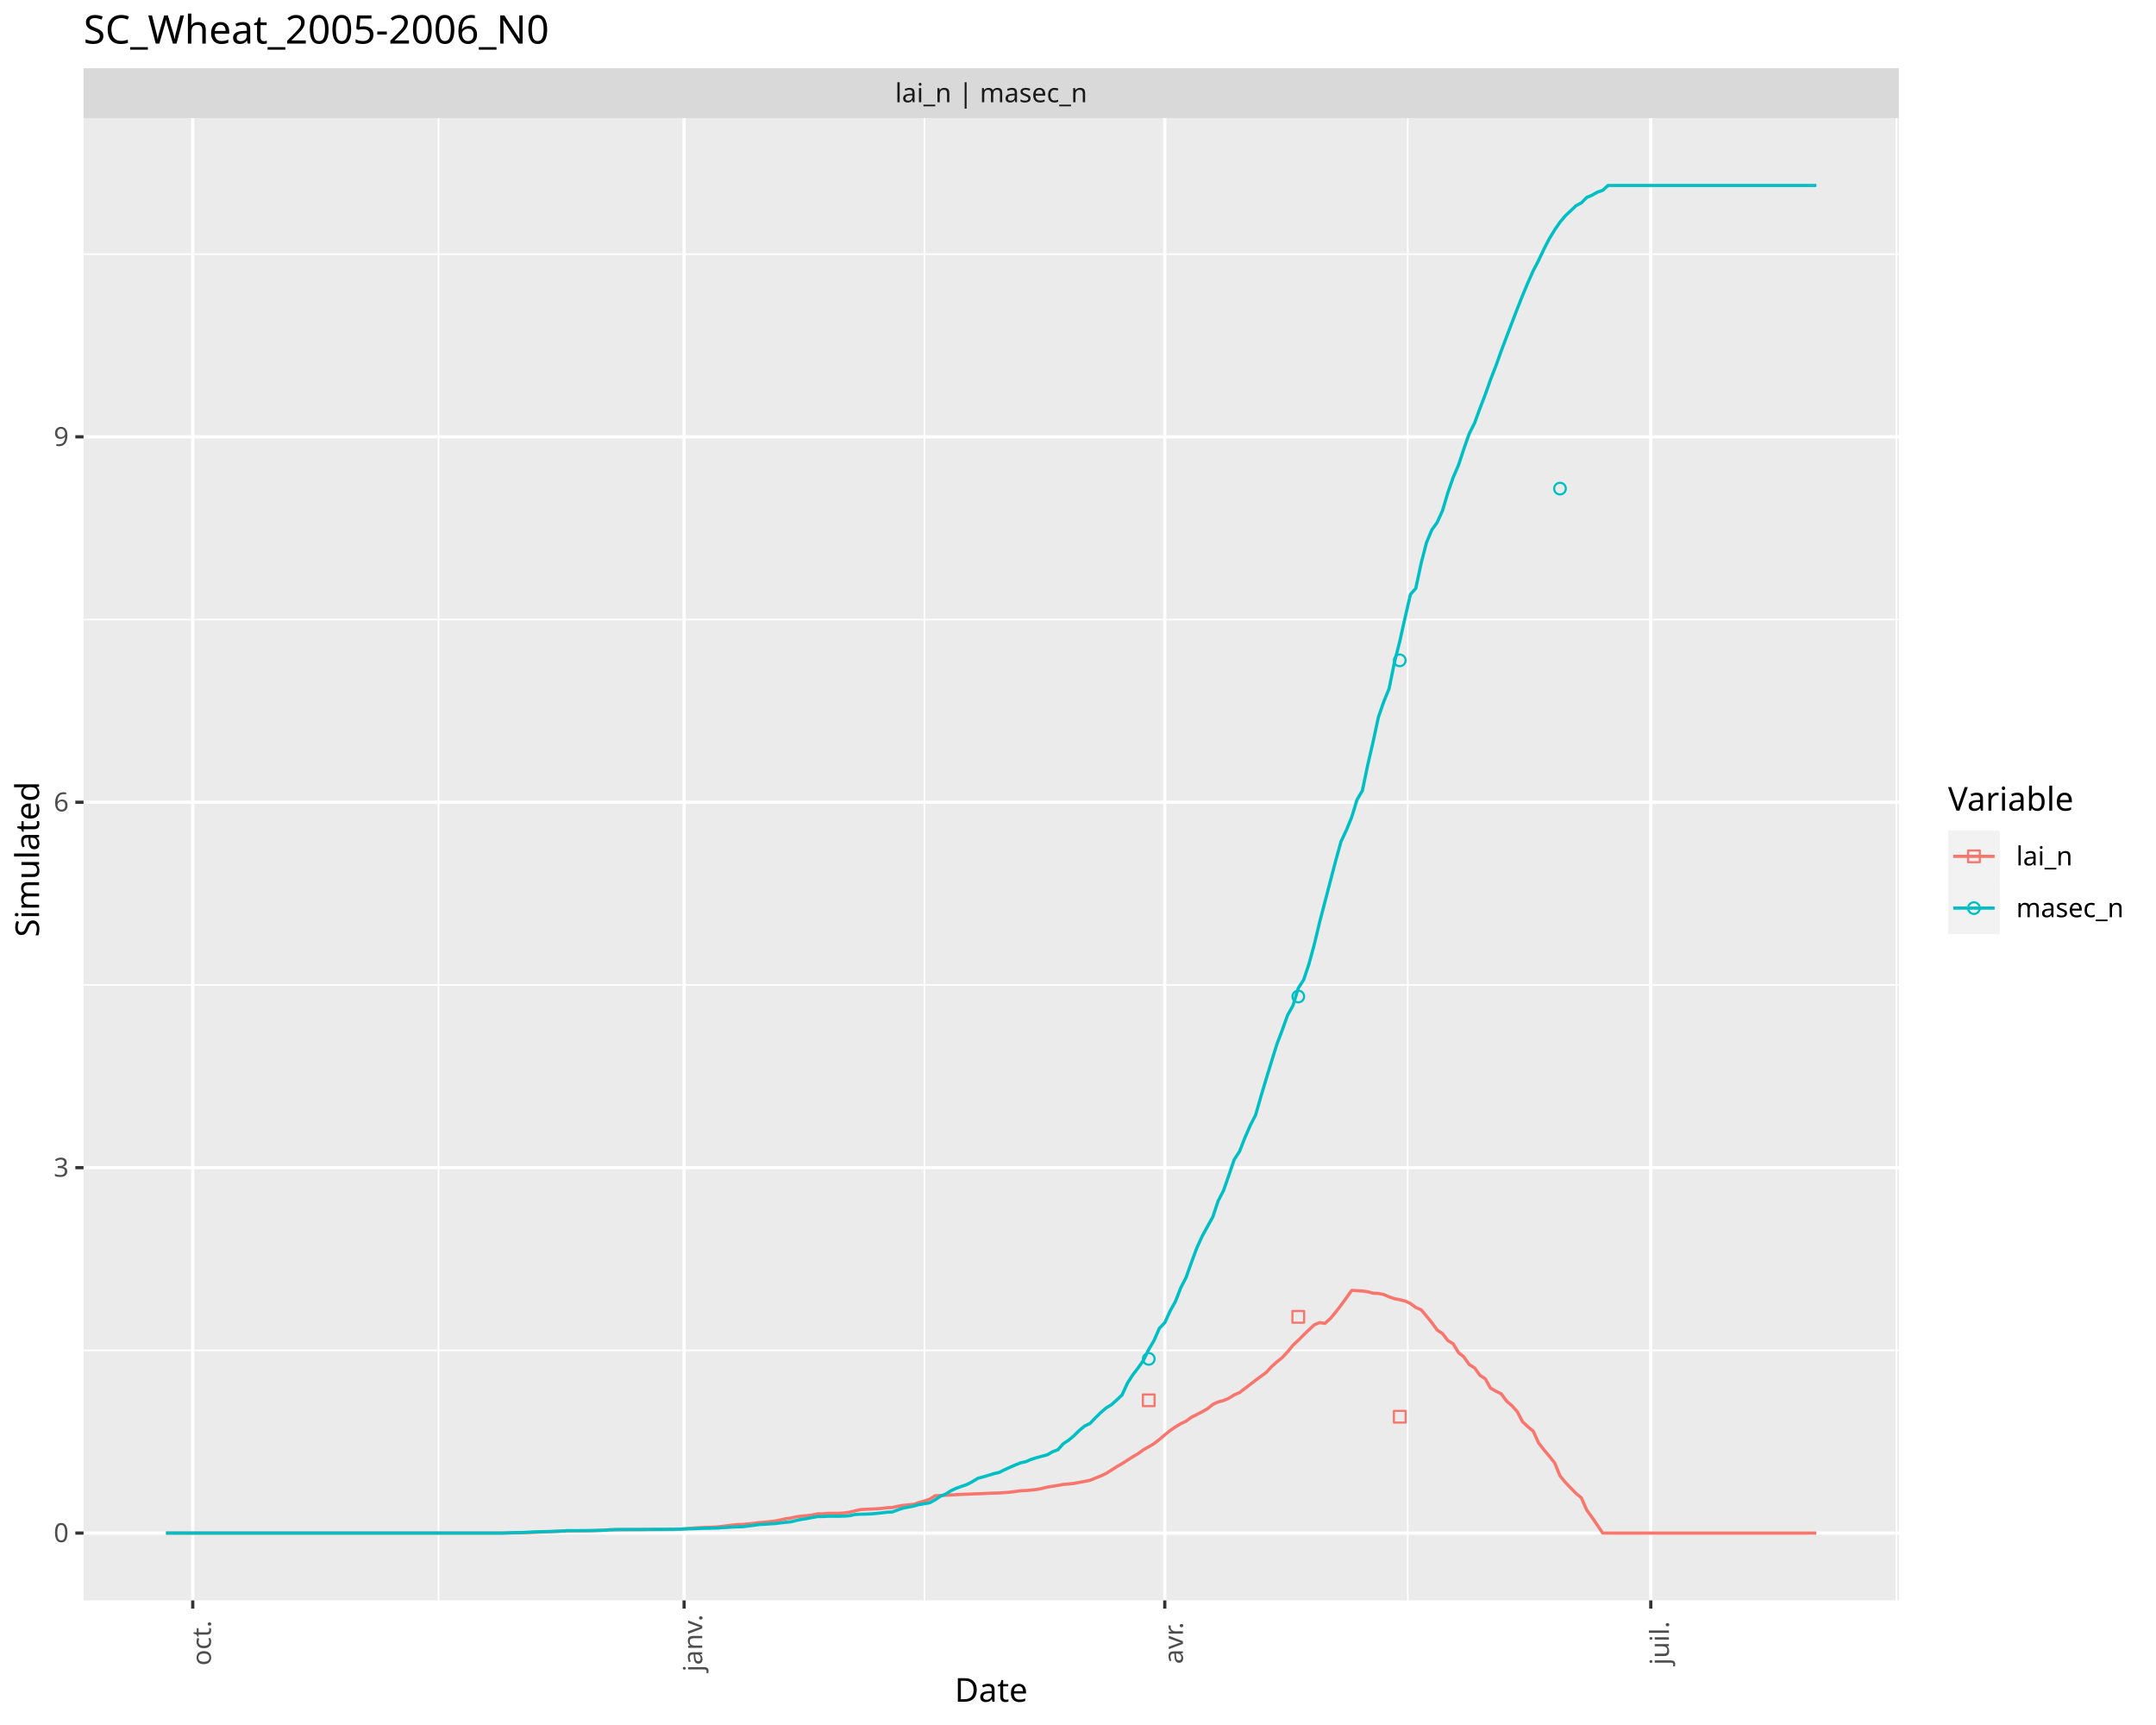
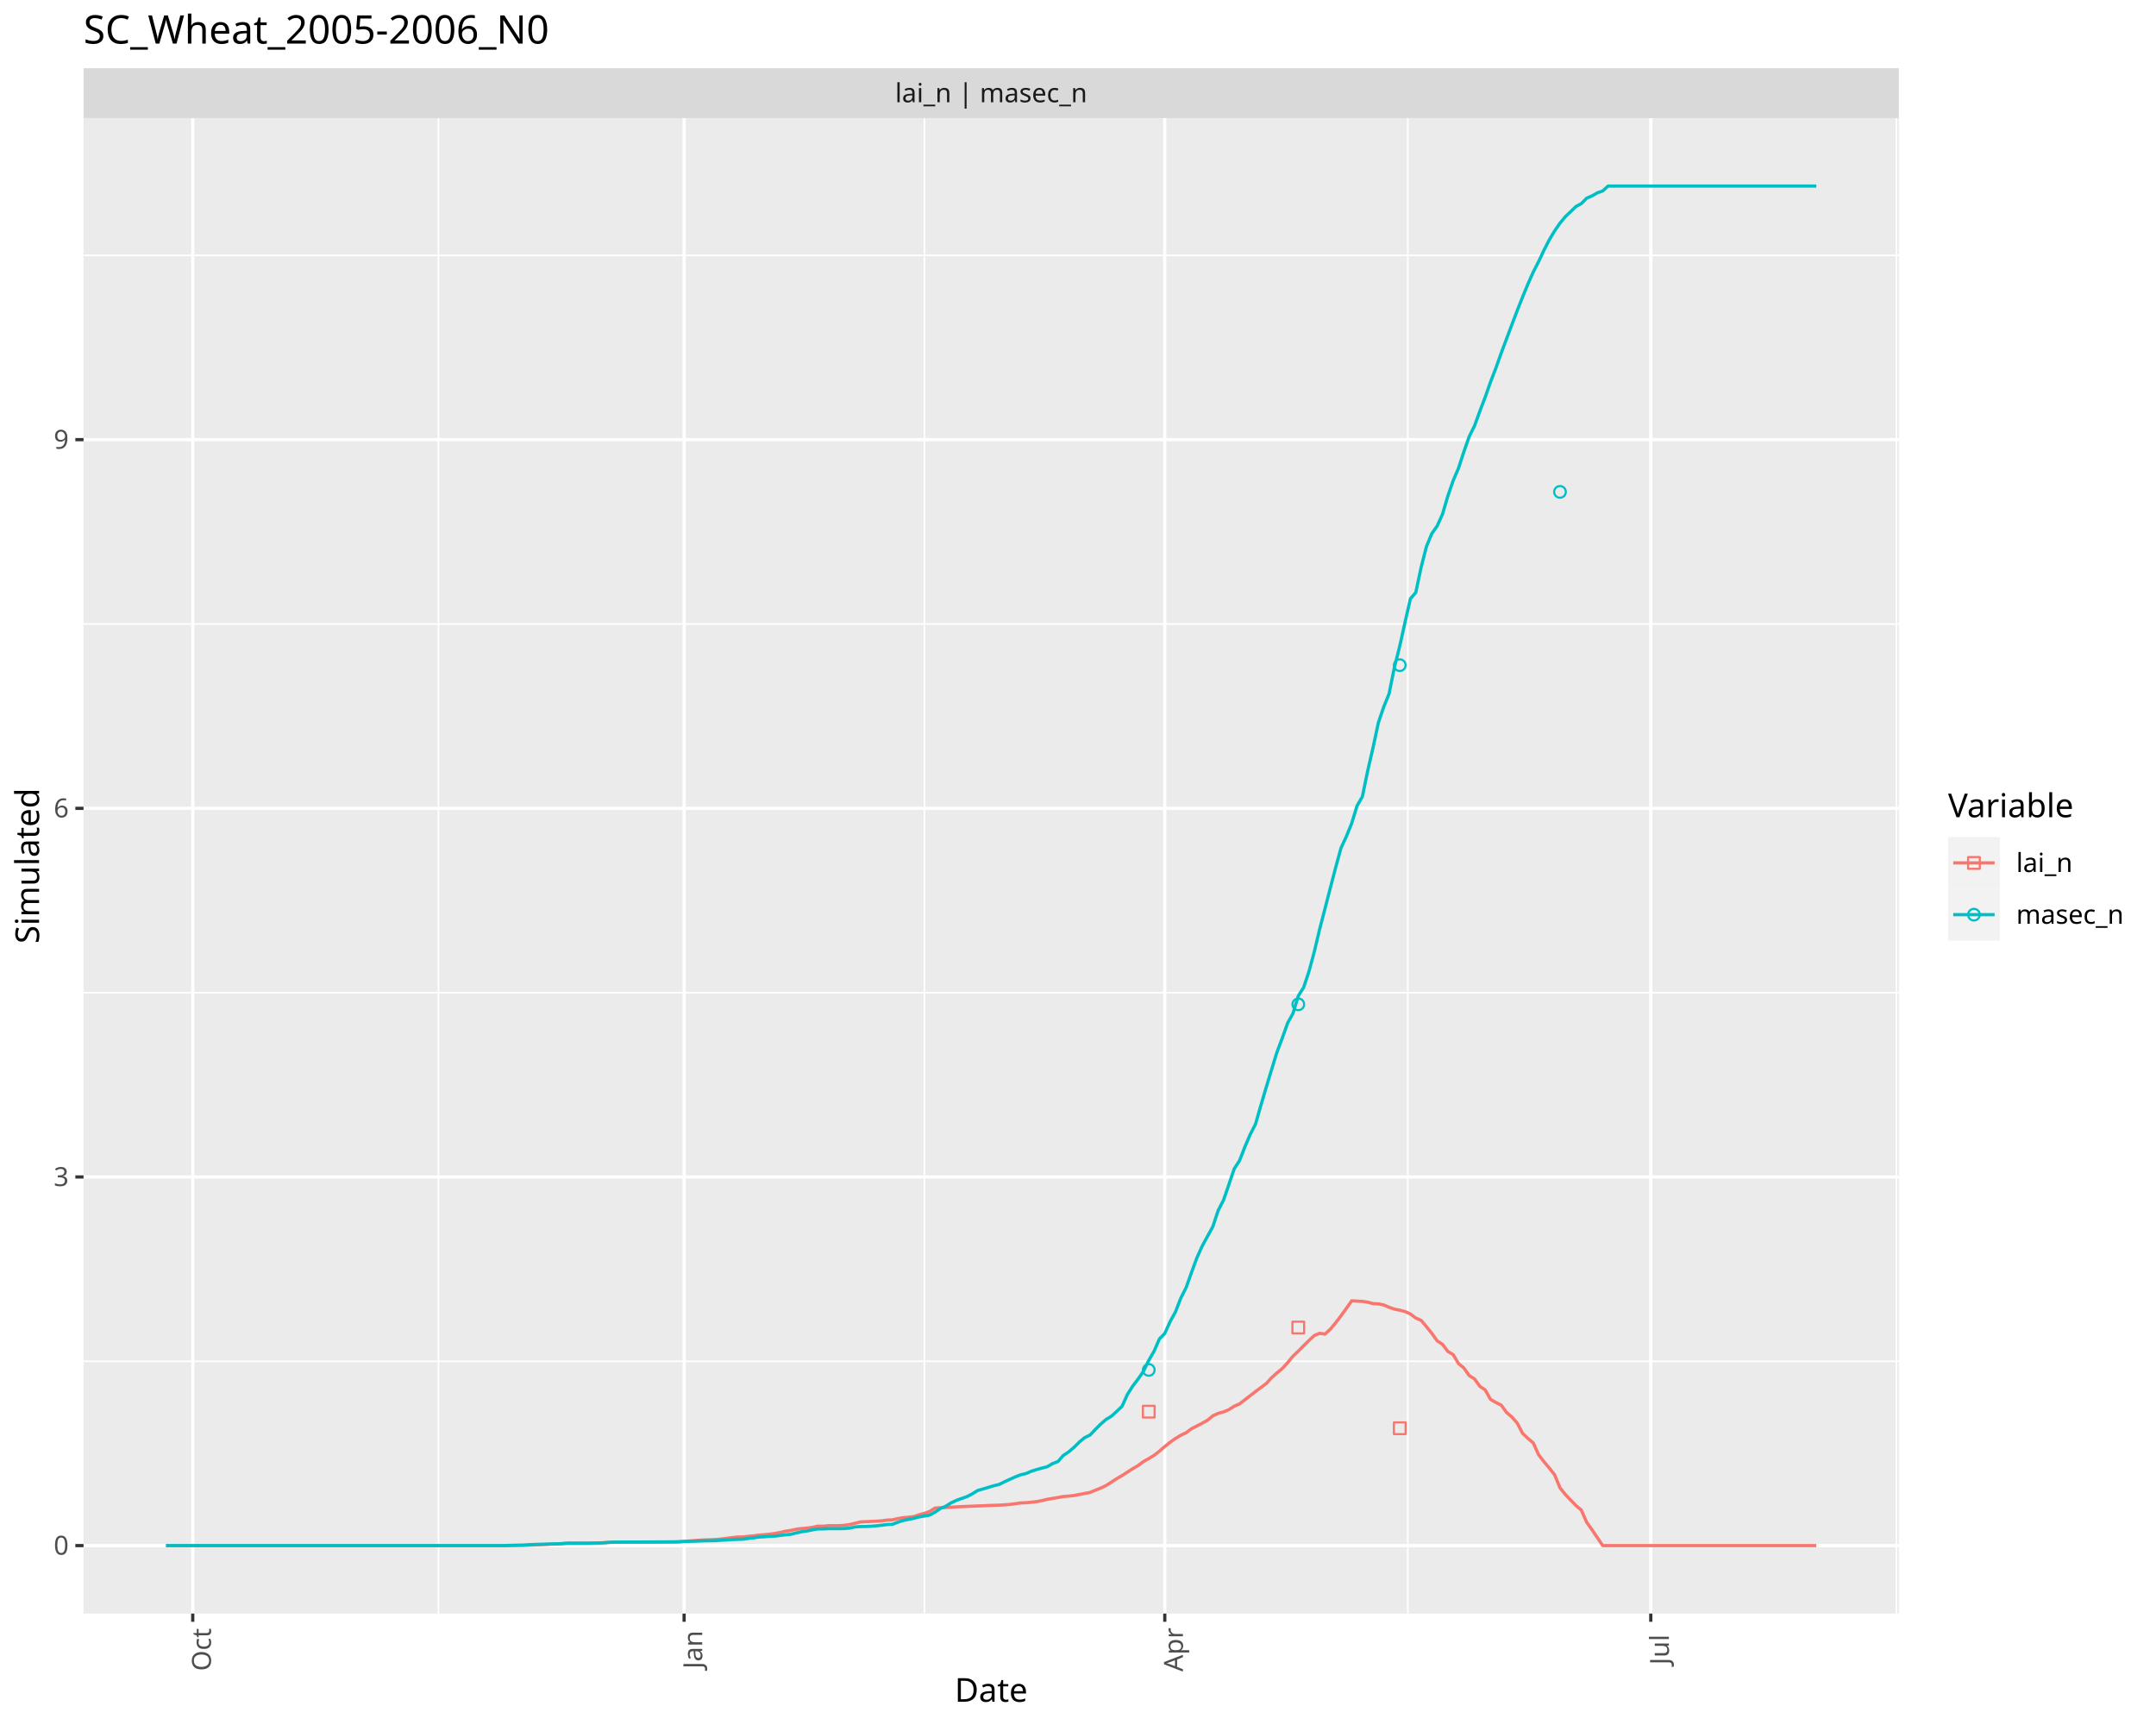
<svg xmlns="http://www.w3.org/2000/svg" class="svglite" data-engine-version="2.0" width="720.00pt" height="576.00pt" viewBox="0 0 720.00 576.00">
  <defs>
    <style type="text/css">
    .svglite line, .svglite polyline, .svglite polygon, .svglite path, .svglite rect, .svglite circle {
      fill: none;
      stroke: #000000;
      stroke-linecap: round;
      stroke-linejoin: round;
      stroke-miterlimit: 10.00;
    }
  </style>
  </defs>
  <rect width="100%" height="100%" style="stroke: none; fill: #FFFFFF;" />
  <defs>
    <clipPath id="cpMC4wMHw3MjAuMDB8MC4wMHw1NzYuMDA=">
      <rect x="0.00" y="0.00" width="720.00" height="576.00" />
    </clipPath>
  </defs>
  <g clip-path="url(#cpMC4wMHw3MjAuMDB8MC4wMHw1NzYuMDA=)">
    <rect x="0.00" y="0.00" width="720.00" height="576.00" style="stroke-width: 1.07; stroke: #FFFFFF; fill: #FFFFFF;" />
  </g>
  <defs>
-     <clipPath id="cpMjcuOTB8NjM0LjEyfDM5LjQzfDUzNC40MA==">
-       <rect x="27.90" y="39.43" width="606.23" height="494.97" />
+     <clipPath id="cpMjcuOTB8NjM0LjEyfDM5LjQzfDUzOC44MA==">
+       <rect x="27.90" y="39.43" width="606.23" height="499.37" />
    </clipPath>
  </defs>
-   <g clip-path="url(#cpMjcuOTB8NjM0LjEyfDM5LjQzfDUzNC40MA==)">
-     <rect x="27.90" y="39.43" width="606.23" height="494.97" style="stroke-width: 1.07; stroke: none; fill: #EBEBEB;" />
-     <polyline points="27.90,450.90 634.12,450.90 " style="stroke-width: 0.53; stroke: #FFFFFF; stroke-linecap: butt;" />
-     <polyline points="27.90,328.89 634.12,328.89 " style="stroke-width: 0.53; stroke: #FFFFFF; stroke-linecap: butt;" />
-     <polyline points="27.90,206.87 634.12,206.87 " style="stroke-width: 0.53; stroke: #FFFFFF; stroke-linecap: butt;" />
-     <polyline points="27.90,84.86 634.12,84.86 " style="stroke-width: 0.53; stroke: #FFFFFF; stroke-linecap: butt;" />
-     <polyline points="146.42,534.40 146.42,39.43 " style="stroke-width: 0.53; stroke: #FFFFFF; stroke-linecap: butt;" />
-     <polyline points="308.72,534.40 308.72,39.43 " style="stroke-width: 0.53; stroke: #FFFFFF; stroke-linecap: butt;" />
-     <polyline points="470.13,534.40 470.13,39.43 " style="stroke-width: 0.53; stroke: #FFFFFF; stroke-linecap: butt;" />
-     <polyline points="633.32,534.40 633.32,39.43 " style="stroke-width: 0.53; stroke: #FFFFFF; stroke-linecap: butt;" />
-     <polyline points="27.90,511.91 634.12,511.91 " style="stroke-width: 1.07; stroke: #FFFFFF; stroke-linecap: butt;" />
-     <polyline points="27.90,389.89 634.12,389.89 " style="stroke-width: 1.07; stroke: #FFFFFF; stroke-linecap: butt;" />
-     <polyline points="27.90,267.88 634.12,267.88 " style="stroke-width: 1.07; stroke: #FFFFFF; stroke-linecap: butt;" />
-     <polyline points="27.90,145.87 634.12,145.87 " style="stroke-width: 1.07; stroke: #FFFFFF; stroke-linecap: butt;" />
-     <polyline points="64.37,534.40 64.37,39.43 " style="stroke-width: 1.07; stroke: #FFFFFF; stroke-linecap: butt;" />
-     <polyline points="228.46,534.40 228.46,39.43 " style="stroke-width: 1.07; stroke: #FFFFFF; stroke-linecap: butt;" />
-     <polyline points="388.98,534.40 388.98,39.43 " style="stroke-width: 1.07; stroke: #FFFFFF; stroke-linecap: butt;" />
-     <polyline points="551.28,534.40 551.28,39.43 " style="stroke-width: 1.07; stroke: #FFFFFF; stroke-linecap: butt;" />
-     <polyline points="55.45,511.91 57.24,511.91 59.02,511.91 60.81,511.91 62.59,511.91 64.37,511.91 66.16,511.91 67.94,511.91 69.72,511.91 71.51,511.91 73.29,511.91 75.07,511.91 76.86,511.91 78.64,511.91 80.42,511.91 82.21,511.91 83.99,511.91 85.77,511.91 87.56,511.91 89.34,511.91 91.13,511.91 92.91,511.91 94.69,511.91 96.48,511.91 98.26,511.91 100.04,511.91 101.83,511.91 103.61,511.91 105.39,511.91 107.18,511.91 108.96,511.91 110.74,511.91 112.53,511.91 114.31,511.91 116.10,511.91 117.88,511.91 119.66,511.91 121.45,511.91 123.23,511.91 125.01,511.91 126.80,511.91 128.58,511.91 130.36,511.91 132.15,511.91 133.93,511.91 135.71,511.91 137.50,511.91 139.28,511.91 141.06,511.91 142.85,511.91 144.63,511.91 146.42,511.91 148.20,511.91 149.98,511.91 151.77,511.91 153.55,511.91 155.33,511.91 157.12,511.91 158.90,511.91 160.68,511.91 162.47,511.91 164.25,511.91 166.03,511.91 167.82,511.91 169.60,511.90 171.38,511.87 173.17,511.85 174.95,511.82 176.74,511.74 178.52,511.68 180.30,511.59 182.09,511.51 183.87,511.44 185.65,511.35 187.44,511.28 189.22,511.17 191.00,511.15 192.79,511.15 194.57,511.14 196.35,511.13 198.14,511.09 199.92,511.03 201.70,510.94 203.49,510.83 205.27,510.80 207.06,510.79 208.84,510.78 210.62,510.77 212.41,510.77 214.19,510.77 215.97,510.75 217.76,510.75 219.54,510.73 221.32,510.73 223.11,510.72 224.89,510.72 226.67,510.65 228.46,510.50 230.24,510.36 232.03,510.22 233.81,510.11 235.59,510.02 237.38,509.97 239.16,509.88 240.94,509.71 242.73,509.47 244.51,509.26 246.29,509.07 248.08,509.03 249.86,508.84 251.64,508.67 253.43,508.43 255.21,508.29 256.99,508.11 258.78,507.89 260.56,507.55 262.35,507.14 264.13,506.89 265.91,506.49 267.70,506.25 269.48,506.11 271.26,505.87 273.05,505.48 274.83,505.48 276.61,505.32 278.40,505.32 280.18,505.32 281.96,505.18 283.75,504.93 285.53,504.51 287.31,504.06 289.10,503.99 290.88,503.89 292.67,503.82 294.45,503.69 296.23,503.45 298.02,503.37 299.80,502.97 301.58,502.67 303.37,502.50 305.15,502.31 306.93,501.70 308.72,501.21 310.50,500.59 312.28,499.46 314.07,499.37 315.85,499.29 317.64,499.19 319.42,499.08 321.20,498.99 322.99,498.93 324.77,498.85 326.55,498.77 328.34,498.72 330.12,498.62 331.90,498.57 333.69,498.52 335.47,498.40 337.25,498.27 339.04,498.04 340.82,497.78 342.60,497.71 344.39,497.55 346.17,497.35 347.96,497.01 349.74,496.57 351.52,496.28 353.31,495.99 355.09,495.66 356.87,495.53 358.66,495.32 360.44,494.98 362.22,494.66 364.01,494.30 365.79,493.56 367.57,492.87 369.36,492.02 371.14,490.90 372.92,489.75 374.71,488.73 376.49,487.58 378.28,486.44 380.06,485.41 381.84,484.10 383.63,483.10 385.41,482.03 387.19,480.65 388.98,479.11 390.76,477.69 392.54,476.46 394.33,475.38 396.11,474.54 397.89,473.22 399.68,472.33 401.46,471.41 403.24,470.40 405.03,468.95 406.81,468.12 408.60,467.66 410.38,466.90 412.16,465.78 413.95,465.00 415.73,463.64 417.51,462.28 419.30,460.89 421.08,459.59 422.86,458.27 424.65,456.34 426.43,454.74 428.21,453.31 430.00,451.37 431.78,449.21 433.57,447.53 435.35,445.75 437.13,444.03 438.92,442.36 440.70,441.64 442.48,441.89 444.27,440.28 446.05,438.13 447.83,435.84 449.62,433.39 451.40,430.88 453.18,430.98 454.97,431.08 456.75,431.33 458.53,431.82 460.32,431.89 462.10,432.25 463.89,433.03 465.67,433.64 467.45,433.99 469.24,434.44 471.02,435.25 472.80,436.58 474.59,437.35 476.37,439.45 478.15,441.63 479.94,444.11 481.72,445.29 483.50,447.62 485.29,448.69 487.07,451.66 488.85,453.08 490.64,455.62 492.42,456.73 494.21,459.20 495.99,460.38 497.77,463.52 499.56,464.53 501.34,465.41 503.12,467.84 504.91,469.36 506.69,471.36 508.47,474.74 510.26,476.42 512.04,477.91 513.82,481.82 515.61,484.13 517.39,486.24 519.17,488.46 520.96,492.78 522.74,494.97 524.53,496.83 526.31,498.65 528.09,500.14 529.88,504.18 531.66,506.67 533.44,509.26 535.23,511.91 537.01,511.91 538.79,511.91 540.58,511.91 542.36,511.91 544.14,511.91 545.93,511.91 547.71,511.91 549.50,511.91 551.28,511.91 553.06,511.91 554.85,511.91 556.63,511.91 558.41,511.91 560.20,511.91 561.98,511.91 563.76,511.91 565.55,511.91 567.33,511.91 569.11,511.91 570.90,511.91 572.68,511.91 574.46,511.91 576.25,511.91 578.03,511.91 579.82,511.91 581.60,511.91 583.38,511.91 585.17,511.91 586.95,511.91 588.73,511.91 590.52,511.91 592.30,511.91 594.08,511.91 595.87,511.91 597.65,511.91 599.43,511.91 601.22,511.91 603.00,511.91 604.78,511.91 606.57,511.91 " style="stroke-width: 1.07; stroke: #F8766D; stroke-linecap: butt;" />
-     <polyline points="55.45,511.91 57.24,511.91 59.02,511.91 60.81,511.91 62.59,511.91 64.37,511.91 66.16,511.91 67.94,511.91 69.72,511.91 71.51,511.91 73.29,511.91 75.07,511.91 76.86,511.91 78.64,511.91 80.42,511.91 82.21,511.91 83.99,511.91 85.77,511.91 87.56,511.91 89.34,511.91 91.13,511.91 92.91,511.91 94.69,511.91 96.48,511.91 98.26,511.91 100.04,511.91 101.83,511.91 103.61,511.91 105.39,511.91 107.18,511.91 108.96,511.91 110.74,511.91 112.53,511.91 114.31,511.91 116.10,511.91 117.88,511.91 119.66,511.91 121.45,511.91 123.23,511.91 125.01,511.91 126.80,511.91 128.58,511.91 130.36,511.91 132.15,511.91 133.93,511.91 135.71,511.91 137.50,511.91 139.28,511.91 141.06,511.91 142.85,511.91 144.63,511.91 146.42,511.91 148.20,511.91 149.98,511.91 151.77,511.91 153.55,511.91 155.33,511.91 157.12,511.91 158.90,511.91 160.68,511.91 162.47,511.91 164.25,511.91 166.03,511.91 167.82,511.91 169.60,511.84 171.38,511.78 173.17,511.74 174.95,511.71 176.74,511.60 178.52,511.51 180.30,511.47 182.09,511.42 183.87,511.36 185.65,511.33 187.44,511.25 189.22,511.11 191.00,511.10 192.79,511.10 194.57,511.10 196.35,511.09 198.14,511.06 199.92,511.03 201.70,510.98 203.49,510.81 205.27,510.76 207.06,510.73 208.84,510.72 210.62,510.71 212.41,510.71 214.19,510.71 215.97,510.69 217.76,510.69 219.54,510.68 221.32,510.68 223.11,510.66 224.89,510.66 226.67,510.63 228.46,510.53 230.24,510.48 232.03,510.44 233.81,510.36 235.59,510.31 237.38,510.28 239.16,510.24 240.94,510.11 242.73,510.02 244.51,509.90 246.29,509.83 248.08,509.78 249.86,509.53 251.64,509.33 253.43,509.07 255.21,508.97 256.99,508.84 258.78,508.75 260.56,508.53 262.35,508.32 264.13,508.16 265.91,507.70 267.70,507.31 269.48,507.07 271.26,506.70 273.05,506.39 274.83,506.39 276.61,506.29 278.40,506.29 280.18,506.29 281.96,506.25 283.75,506.11 285.53,505.72 287.31,505.60 289.10,505.58 290.88,505.50 292.67,505.35 294.45,505.16 296.23,504.94 298.02,504.87 299.80,504.17 301.58,503.59 303.37,503.23 305.15,502.89 306.93,502.40 308.72,502.12 310.50,501.78 312.28,500.81 314.07,499.61 315.85,498.86 317.64,497.75 319.42,496.92 321.20,496.28 322.99,495.66 324.77,494.72 326.55,493.63 328.34,493.14 330.12,492.62 331.90,492.08 333.69,491.66 335.47,490.77 337.25,489.96 339.04,489.17 340.82,488.47 342.60,488.06 344.39,487.30 346.17,486.73 347.96,486.24 349.74,485.78 351.52,484.75 353.31,484.08 355.09,482.07 356.87,480.90 358.66,479.39 360.44,477.64 362.22,476.17 364.01,475.32 365.79,473.45 367.57,471.70 369.36,470.15 371.14,469.08 372.92,467.48 374.71,465.80 376.49,461.89 378.28,459.09 380.06,456.78 381.84,454.25 383.63,450.59 385.41,447.56 387.19,443.50 388.98,441.67 390.76,437.77 392.54,434.57 394.33,429.99 396.11,426.51 397.89,421.51 399.68,416.71 401.46,412.80 403.24,409.55 405.03,406.32 406.81,400.98 408.60,397.54 410.38,392.42 412.16,387.22 413.95,384.47 415.73,379.92 417.51,375.82 419.30,372.35 421.08,366.14 422.86,360.20 424.65,354.37 426.43,348.63 428.21,343.96 430.00,338.96 431.78,335.80 433.57,329.96 435.35,327.18 437.13,321.90 438.92,315.31 440.70,307.88 442.48,301.08 444.27,294.22 446.05,287.45 447.83,281.01 449.62,277.21 451.40,272.86 453.18,267.07 454.97,263.99 456.75,255.44 458.53,247.78 460.32,239.49 462.10,234.32 463.89,229.94 465.67,221.20 467.45,214.19 469.24,206.17 471.02,198.48 472.80,196.47 474.59,188.11 476.37,181.22 478.15,176.96 479.94,174.45 481.72,170.54 483.50,164.55 485.29,159.42 487.07,155.31 488.85,149.91 490.64,144.84 492.42,141.30 494.21,136.41 495.99,131.78 497.77,126.76 499.56,122.16 501.34,117.19 503.12,112.47 504.91,107.76 506.69,103.12 508.47,98.65 510.26,94.36 512.04,90.37 513.82,86.95 515.61,83.16 517.39,79.72 519.17,76.78 520.96,74.20 522.74,72.07 524.53,70.38 526.31,68.69 528.09,67.74 529.88,65.94 531.66,65.18 533.44,64.17 535.23,63.55 537.01,61.93 538.79,61.93 540.58,61.93 542.36,61.93 544.14,61.93 545.93,61.93 547.71,61.93 549.50,61.93 551.28,61.93 553.06,61.93 554.85,61.93 556.63,61.93 558.41,61.93 560.20,61.93 561.98,61.93 563.76,61.93 565.55,61.93 567.33,61.93 569.11,61.93 570.90,61.93 572.68,61.93 574.46,61.93 576.25,61.93 578.03,61.93 579.82,61.93 581.60,61.93 583.38,61.93 585.17,61.93 586.95,61.93 588.73,61.93 590.52,61.93 592.30,61.93 594.08,61.93 595.87,61.93 597.65,61.93 599.43,61.93 601.22,61.93 603.00,61.93 604.78,61.93 606.57,61.93 " style="stroke-width: 1.07; stroke: #00BFC4; stroke-linecap: butt;" />
-     <rect x="381.67" y="465.62" width="3.91" height="3.91" style="stroke-width: 0.71; stroke: #F8766D;" />
-     <rect x="431.61" y="437.76" width="3.91" height="3.91" style="stroke-width: 0.71; stroke: #F8766D;" />
-     <rect x="465.50" y="471.11" width="3.91" height="3.91" style="stroke-width: 0.71; stroke: #F8766D;" />
-     <circle cx="383.63" cy="453.75" r="1.95" style="stroke-width: 0.71; stroke: #00BFC4;" />
-     <circle cx="433.57" cy="332.75" r="1.95" style="stroke-width: 0.71; stroke: #00BFC4;" />
-     <circle cx="467.45" cy="220.50" r="1.95" style="stroke-width: 0.71; stroke: #00BFC4;" />
-     <circle cx="520.96" cy="163.15" r="1.95" style="stroke-width: 0.71; stroke: #00BFC4;" />
+   <g clip-path="url(#cpMjcuOTB8NjM0LjEyfDM5LjQzfDUzOC44MA==)">
+     <rect x="27.90" y="39.43" width="606.23" height="499.37" style="stroke-width: 1.07; stroke: none; fill: #EBEBEB;" />
+     <polyline points="27.90,454.56 634.12,454.56 " style="stroke-width: 0.53; stroke: #FFFFFF; stroke-linecap: butt;" />
+     <polyline points="27.90,331.46 634.12,331.46 " style="stroke-width: 0.53; stroke: #FFFFFF; stroke-linecap: butt;" />
+     <polyline points="27.90,208.36 634.12,208.36 " style="stroke-width: 0.53; stroke: #FFFFFF; stroke-linecap: butt;" />
+     <polyline points="27.90,85.27 634.12,85.27 " style="stroke-width: 0.53; stroke: #FFFFFF; stroke-linecap: butt;" />
+     <polyline points="146.42,538.80 146.42,39.43 " style="stroke-width: 0.53; stroke: #FFFFFF; stroke-linecap: butt;" />
+     <polyline points="308.72,538.80 308.72,39.43 " style="stroke-width: 0.53; stroke: #FFFFFF; stroke-linecap: butt;" />
+     <polyline points="470.13,538.80 470.13,39.43 " style="stroke-width: 0.53; stroke: #FFFFFF; stroke-linecap: butt;" />
+     <polyline points="633.32,538.80 633.32,39.43 " style="stroke-width: 0.53; stroke: #FFFFFF; stroke-linecap: butt;" />
+     <polyline points="27.90,516.10 634.12,516.10 " style="stroke-width: 1.07; stroke: #FFFFFF; stroke-linecap: butt;" />
+     <polyline points="27.90,393.01 634.12,393.01 " style="stroke-width: 1.07; stroke: #FFFFFF; stroke-linecap: butt;" />
+     <polyline points="27.90,269.91 634.12,269.91 " style="stroke-width: 1.07; stroke: #FFFFFF; stroke-linecap: butt;" />
+     <polyline points="27.90,146.81 634.12,146.81 " style="stroke-width: 1.07; stroke: #FFFFFF; stroke-linecap: butt;" />
+     <polyline points="64.37,538.80 64.37,39.43 " style="stroke-width: 1.07; stroke: #FFFFFF; stroke-linecap: butt;" />
+     <polyline points="228.46,538.80 228.46,39.43 " style="stroke-width: 1.07; stroke: #FFFFFF; stroke-linecap: butt;" />
+     <polyline points="388.98,538.80 388.98,39.43 " style="stroke-width: 1.07; stroke: #FFFFFF; stroke-linecap: butt;" />
+     <polyline points="551.28,538.80 551.28,39.43 " style="stroke-width: 1.07; stroke: #FFFFFF; stroke-linecap: butt;" />
+     <polyline points="55.45,516.10 57.24,516.10 59.02,516.10 60.81,516.10 62.59,516.10 64.37,516.10 66.16,516.10 67.94,516.10 69.72,516.10 71.51,516.10 73.29,516.10 75.07,516.10 76.86,516.10 78.64,516.10 80.42,516.10 82.21,516.10 83.99,516.10 85.77,516.10 87.56,516.10 89.34,516.10 91.13,516.10 92.91,516.10 94.69,516.10 96.48,516.10 98.26,516.10 100.04,516.10 101.83,516.10 103.61,516.10 105.39,516.10 107.18,516.10 108.96,516.10 110.74,516.10 112.53,516.10 114.31,516.10 116.10,516.10 117.88,516.10 119.66,516.10 121.45,516.10 123.23,516.10 125.01,516.10 126.80,516.10 128.58,516.10 130.36,516.10 132.15,516.10 133.93,516.10 135.71,516.10 137.50,516.10 139.28,516.10 141.06,516.10 142.85,516.10 144.63,516.10 146.42,516.10 148.20,516.10 149.98,516.10 151.77,516.10 153.55,516.10 155.33,516.10 157.12,516.10 158.90,516.10 160.68,516.10 162.47,516.10 164.25,516.10 166.03,516.10 167.82,516.10 169.60,516.10 171.38,516.07 173.17,516.05 174.95,516.02 176.74,515.94 178.52,515.87 180.30,515.79 182.09,515.71 183.87,515.63 185.65,515.55 187.44,515.47 189.22,515.36 191.00,515.34 192.79,515.34 194.57,515.33 196.35,515.32 198.14,515.28 199.92,515.22 201.70,515.13 203.49,515.02 205.27,514.99 207.06,514.98 208.84,514.97 210.62,514.96 212.41,514.96 214.19,514.96 215.97,514.94 217.76,514.93 219.54,514.92 221.32,514.92 223.11,514.91 224.89,514.91 226.67,514.84 228.46,514.69 230.24,514.55 232.03,514.41 233.81,514.29 235.59,514.20 237.38,514.15 239.16,514.06 240.94,513.89 242.73,513.65 244.51,513.44 246.29,513.24 248.08,513.20 249.86,513.01 251.64,512.84 253.43,512.59 255.21,512.46 256.99,512.28 258.78,512.05 260.56,511.71 262.35,511.29 264.13,511.04 265.91,510.64 267.70,510.40 269.48,510.26 271.26,510.02 273.05,509.63 274.83,509.63 276.61,509.46 278.40,509.46 280.18,509.46 281.96,509.32 283.75,509.07 285.53,508.64 287.31,508.19 289.10,508.11 290.88,508.02 292.67,507.95 294.45,507.82 296.23,507.58 298.02,507.50 299.80,507.08 301.58,506.78 303.37,506.62 305.15,506.42 306.93,505.81 308.72,505.32 310.50,504.69 312.28,503.55 314.07,503.46 315.85,503.38 317.64,503.27 319.42,503.17 321.20,503.08 322.99,503.01 324.77,502.93 326.55,502.85 328.34,502.80 330.12,502.70 331.90,502.65 333.69,502.60 335.47,502.48 337.25,502.35 339.04,502.11 340.82,501.85 342.60,501.78 344.39,501.62 346.17,501.41 347.96,501.08 349.74,500.64 351.52,500.34 353.31,500.04 355.09,499.71 356.87,499.58 358.66,499.37 360.44,499.03 362.22,498.70 364.01,498.35 365.79,497.60 367.57,496.90 369.36,496.04 371.14,494.92 372.92,493.75 374.71,492.72 376.49,491.56 378.28,490.42 380.06,489.37 381.84,488.05 383.63,487.04 385.41,485.96 387.19,484.57 388.98,483.02 390.76,481.59 392.54,480.34 394.33,479.25 396.11,478.41 397.89,477.08 399.68,476.17 401.46,475.25 403.24,474.23 405.03,472.77 406.81,471.93 408.60,471.46 410.38,470.70 412.16,469.56 413.95,468.78 415.73,467.41 417.51,466.03 419.30,464.63 421.08,463.32 422.86,461.99 424.65,460.04 426.43,458.43 428.21,456.99 430.00,455.03 431.78,452.86 433.57,451.16 435.35,449.36 437.13,447.62 438.92,445.94 440.70,445.21 442.48,445.47 444.27,443.84 446.05,441.68 447.83,439.36 449.62,436.89 451.40,434.36 453.18,434.46 454.97,434.56 456.75,434.81 458.53,435.31 460.32,435.38 462.10,435.74 463.89,436.52 465.67,437.14 467.45,437.49 469.24,437.95 471.02,438.77 472.80,440.11 474.59,440.89 476.37,443.00 478.15,445.21 479.94,447.71 481.72,448.89 483.50,451.25 485.29,452.33 487.07,455.32 488.85,456.76 490.64,459.32 492.42,460.44 494.21,462.93 495.99,464.12 497.77,467.28 499.56,468.31 501.34,469.20 503.12,471.64 504.91,473.18 506.69,475.20 508.47,478.61 510.26,480.31 512.04,481.81 513.82,485.76 515.61,488.08 517.39,490.21 519.17,492.45 520.96,496.81 522.74,499.02 524.53,500.89 526.31,502.73 528.09,504.24 529.88,508.31 531.66,510.82 533.44,513.44 535.23,516.10 537.01,516.10 538.79,516.10 540.58,516.10 542.36,516.10 544.14,516.10 545.93,516.10 547.71,516.10 549.50,516.10 551.28,516.10 553.06,516.10 554.85,516.10 556.63,516.10 558.41,516.10 560.20,516.10 561.98,516.10 563.76,516.10 565.55,516.10 567.33,516.10 569.11,516.10 570.90,516.10 572.68,516.10 574.46,516.10 576.25,516.10 578.03,516.10 579.82,516.10 581.60,516.10 583.38,516.10 585.17,516.10 586.95,516.10 588.73,516.10 590.52,516.10 592.30,516.10 594.08,516.10 595.87,516.10 597.65,516.10 599.43,516.10 601.22,516.10 603.00,516.10 604.78,516.10 606.57,516.10 " style="stroke-width: 1.07; stroke: #F8766D; stroke-linecap: butt;" />
+     <polyline points="55.45,516.10 57.24,516.10 59.02,516.10 60.81,516.10 62.59,516.10 64.37,516.10 66.16,516.10 67.94,516.10 69.72,516.10 71.51,516.10 73.29,516.10 75.07,516.10 76.86,516.10 78.64,516.10 80.42,516.10 82.21,516.10 83.99,516.10 85.77,516.10 87.56,516.10 89.34,516.10 91.13,516.10 92.91,516.10 94.69,516.10 96.48,516.10 98.26,516.10 100.04,516.10 101.83,516.10 103.61,516.10 105.39,516.10 107.18,516.10 108.96,516.10 110.74,516.10 112.53,516.10 114.31,516.10 116.10,516.10 117.88,516.10 119.66,516.10 121.45,516.10 123.23,516.10 125.01,516.10 126.80,516.10 128.58,516.10 130.36,516.10 132.15,516.10 133.93,516.10 135.71,516.10 137.50,516.10 139.28,516.10 141.06,516.10 142.85,516.10 144.63,516.10 146.42,516.10 148.20,516.10 149.98,516.10 151.77,516.10 153.55,516.10 155.33,516.10 157.12,516.10 158.90,516.10 160.68,516.10 162.47,516.10 164.25,516.10 166.03,516.10 167.82,516.10 169.60,516.04 171.38,515.98 173.17,515.94 174.95,515.91 176.74,515.79 178.52,515.71 180.30,515.66 182.09,515.62 183.87,515.55 185.65,515.52 187.44,515.44 189.22,515.30 191.00,515.29 192.79,515.29 194.57,515.29 196.35,515.28 198.14,515.25 199.92,515.22 201.70,515.17 203.49,515.00 205.27,514.95 207.06,514.92 208.84,514.91 210.62,514.90 212.41,514.90 214.19,514.90 215.97,514.88 217.76,514.88 219.54,514.87 221.32,514.87 223.11,514.85 224.89,514.85 226.67,514.81 228.46,514.72 230.24,514.66 232.03,514.63 233.81,514.55 235.59,514.49 237.38,514.46 239.16,514.43 240.94,514.29 242.73,514.21 244.51,514.08 246.29,514.01 248.08,513.96 249.86,513.71 251.64,513.51 253.43,513.24 255.21,513.15 256.99,513.01 258.78,512.92 260.56,512.70 262.35,512.49 264.13,512.32 265.91,511.86 267.70,511.47 269.48,511.22 271.26,510.85 273.05,510.54 274.83,510.54 276.61,510.44 278.40,510.44 280.18,510.44 281.96,510.39 283.75,510.26 285.53,509.86 287.31,509.74 289.10,509.72 290.88,509.64 292.67,509.49 294.45,509.30 296.23,509.07 298.02,509.00 299.80,508.30 301.58,507.72 303.37,507.35 305.15,507.01 306.93,506.52 308.72,506.23 310.50,505.89 312.28,504.91 314.07,503.70 315.85,502.94 317.64,501.82 319.42,500.99 321.20,500.34 322.99,499.71 324.77,498.77 326.55,497.67 328.34,497.17 330.12,496.64 331.90,496.10 333.69,495.67 335.47,494.78 337.25,493.96 339.04,493.16 340.82,492.46 342.60,492.05 344.39,491.28 346.17,490.71 347.96,490.21 349.74,489.75 351.52,488.71 353.31,488.03 355.09,486.00 356.87,484.82 358.66,483.30 360.44,481.53 362.22,480.05 364.01,479.20 365.79,477.31 367.57,475.54 369.36,473.98 371.14,472.90 372.92,471.29 374.71,469.59 376.49,465.65 378.28,462.82 380.06,460.49 381.84,457.93 383.63,454.25 385.41,451.18 387.19,447.09 388.98,445.25 390.76,441.31 392.54,438.08 394.33,433.46 396.11,429.95 397.89,424.91 399.68,420.06 401.46,416.11 403.24,412.84 405.03,409.58 406.81,404.20 408.60,400.73 410.38,395.55 412.16,390.31 413.95,387.53 415.73,382.95 417.51,378.81 419.30,375.31 421.08,369.05 422.86,363.05 424.65,357.17 426.43,351.38 428.21,346.67 430.00,341.62 431.78,338.43 433.57,332.54 435.35,329.73 437.13,324.41 438.92,317.76 440.70,310.27 442.48,303.41 444.27,296.48 446.05,289.66 447.83,283.16 449.62,279.32 451.40,274.93 453.18,269.10 454.97,265.98 456.75,257.36 458.53,249.64 460.32,241.27 462.10,236.05 463.89,231.63 465.67,222.82 467.45,215.74 469.24,207.65 471.02,199.90 472.80,197.86 474.59,189.44 476.37,182.48 478.15,178.18 479.94,175.65 481.72,171.71 483.50,165.66 485.29,160.48 487.07,156.34 488.85,150.89 490.64,145.78 492.42,142.20 494.21,137.27 495.99,132.60 497.77,127.53 499.56,122.89 501.34,117.88 503.12,113.12 504.91,108.37 506.69,103.69 508.47,99.18 510.26,94.84 512.04,90.82 513.82,87.37 515.61,83.55 517.39,80.08 519.17,77.11 520.96,74.51 522.74,72.36 524.53,70.66 526.31,68.95 528.09,67.99 529.88,66.17 531.66,65.41 533.44,64.39 535.23,63.76 537.01,62.13 538.79,62.13 540.58,62.13 542.36,62.13 544.14,62.13 545.93,62.13 547.71,62.13 549.50,62.13 551.28,62.13 553.06,62.13 554.85,62.13 556.63,62.13 558.41,62.13 560.20,62.13 561.98,62.13 563.76,62.13 565.55,62.13 567.33,62.13 569.11,62.13 570.90,62.13 572.68,62.13 574.46,62.13 576.25,62.13 578.03,62.13 579.82,62.13 581.60,62.13 583.38,62.13 585.17,62.13 586.95,62.13 588.73,62.13 590.52,62.13 592.30,62.13 594.08,62.13 595.87,62.13 597.65,62.13 599.43,62.13 601.22,62.13 603.00,62.13 604.78,62.13 606.57,62.13 " style="stroke-width: 1.07; stroke: #00BFC4; stroke-linecap: butt;" />
+     <rect x="381.67" y="469.42" width="3.91" height="3.91" style="stroke-width: 0.71; stroke: #F8766D;" />
+     <rect x="431.61" y="441.32" width="3.91" height="3.91" style="stroke-width: 0.71; stroke: #F8766D;" />
+     <rect x="465.50" y="474.96" width="3.91" height="3.91" style="stroke-width: 0.71; stroke: #F8766D;" />
+     <circle cx="383.63" cy="457.43" r="1.95" style="stroke-width: 0.71; stroke: #00BFC4;" />
+     <circle cx="433.57" cy="335.36" r="1.95" style="stroke-width: 0.71; stroke: #00BFC4;" />
+     <circle cx="467.45" cy="222.11" r="1.95" style="stroke-width: 0.71; stroke: #00BFC4;" />
+     <circle cx="520.96" cy="164.25" r="1.95" style="stroke-width: 0.71; stroke: #00BFC4;" />
  </g>
  <g clip-path="url(#cpMC4wMHw3MjAuMDB8MC4wMHw1NzYuMDA=)">
</g>
  <defs>
    <clipPath id="cpMjcuOTB8NjM0LjEyfDIyLjc4fDM5LjQz">
      <rect x="27.90" y="22.78" width="606.23" height="16.65" />
    </clipPath>
  </defs>
  <g clip-path="url(#cpMjcuOTB8NjM0LjEyfDIyLjc4fDM5LjQz)">
    <rect x="27.90" y="22.78" width="606.23" height="16.65" style="stroke-width: 1.07; stroke: none; fill: #D9D9D9;" />
    <text x="331.01" y="34.14" text-anchor="middle" style="font-size: 8.80px; fill: #1A1A1A; font-family: sans;" textLength="61.49px" lengthAdjust="spacingAndGlyphs">lai_n | masec_n</text>
  </g>
  <g clip-path="url(#cpMC4wMHw3MjAuMDB8MC4wMHw1NzYuMDA=)">
-     <polyline points="64.37,537.14 64.37,534.40 " style="stroke-width: 1.07; stroke: #333333; stroke-linecap: butt;" />
-     <polyline points="228.46,537.14 228.46,534.40 " style="stroke-width: 1.07; stroke: #333333; stroke-linecap: butt;" />
-     <polyline points="388.98,537.14 388.98,534.40 " style="stroke-width: 1.07; stroke: #333333; stroke-linecap: butt;" />
-     <polyline points="551.28,537.14 551.28,534.40 " style="stroke-width: 1.07; stroke: #333333; stroke-linecap: butt;" />
-     <text transform="translate(70.43,548.63) rotate(-90)" text-anchor="middle" style="font-size: 8.80px; fill: #4D4D4D; font-family: sans;" textLength="14.19px" lengthAdjust="spacingAndGlyphs">oct.</text>
-     <text transform="translate(234.51,548.63) rotate(-90)" text-anchor="middle" style="font-size: 8.80px; fill: #4D4D4D; font-family: sans;" textLength="18.59px" lengthAdjust="spacingAndGlyphs">janv.</text>
-     <text transform="translate(395.03,548.63) rotate(-90)" text-anchor="middle" style="font-size: 8.80px; fill: #4D4D4D; font-family: sans;" textLength="14.67px" lengthAdjust="spacingAndGlyphs">avr.</text>
-     <text transform="translate(557.33,548.63) rotate(-90)" text-anchor="middle" style="font-size: 8.80px; fill: #4D4D4D; font-family: sans;" textLength="13.20px" lengthAdjust="spacingAndGlyphs">juil.</text>
-     <text x="22.97" y="514.93" text-anchor="end" style="font-size: 8.80px; fill: #4D4D4D; font-family: sans;" textLength="4.89px" lengthAdjust="spacingAndGlyphs">0</text>
-     <text x="22.97" y="392.92" text-anchor="end" style="font-size: 8.80px; fill: #4D4D4D; font-family: sans;" textLength="4.89px" lengthAdjust="spacingAndGlyphs">3</text>
-     <text x="22.97" y="270.91" text-anchor="end" style="font-size: 8.80px; fill: #4D4D4D; font-family: sans;" textLength="4.89px" lengthAdjust="spacingAndGlyphs">6</text>
-     <text x="22.97" y="148.90" text-anchor="end" style="font-size: 8.80px; fill: #4D4D4D; font-family: sans;" textLength="4.89px" lengthAdjust="spacingAndGlyphs">9</text>
-     <polyline points="25.16,511.91 27.90,511.91 " style="stroke-width: 1.07; stroke: #333333; stroke-linecap: butt;" />
-     <polyline points="25.16,389.89 27.90,389.89 " style="stroke-width: 1.07; stroke: #333333; stroke-linecap: butt;" />
-     <polyline points="25.16,267.88 27.90,267.88 " style="stroke-width: 1.07; stroke: #333333; stroke-linecap: butt;" />
-     <polyline points="25.16,145.87 27.90,145.87 " style="stroke-width: 1.07; stroke: #333333; stroke-linecap: butt;" />
+     <polyline points="64.37,541.54 64.37,538.80 " style="stroke-width: 1.07; stroke: #333333; stroke-linecap: butt;" />
+     <polyline points="228.46,541.54 228.46,538.80 " style="stroke-width: 1.07; stroke: #333333; stroke-linecap: butt;" />
+     <polyline points="388.98,541.54 388.98,538.80 " style="stroke-width: 1.07; stroke: #333333; stroke-linecap: butt;" />
+     <polyline points="551.28,541.54 551.28,538.80 " style="stroke-width: 1.07; stroke: #333333; stroke-linecap: butt;" />
+     <text transform="translate(70.43,550.83) rotate(-90)" text-anchor="middle" style="font-size: 8.80px; fill: #4D4D4D; font-family: sans;" textLength="13.70px" lengthAdjust="spacingAndGlyphs">Oct</text>
+     <text transform="translate(234.51,550.83) rotate(-90)" text-anchor="middle" style="font-size: 8.80px; fill: #4D4D4D; font-family: sans;" textLength="14.19px" lengthAdjust="spacingAndGlyphs">Jan</text>
+     <text transform="translate(395.03,550.83) rotate(-90)" text-anchor="middle" style="font-size: 8.80px; fill: #4D4D4D; font-family: sans;" textLength="13.70px" lengthAdjust="spacingAndGlyphs">Apr</text>
+     <text transform="translate(557.33,550.83) rotate(-90)" text-anchor="middle" style="font-size: 8.80px; fill: #4D4D4D; font-family: sans;" textLength="11.25px" lengthAdjust="spacingAndGlyphs">Jul</text>
+     <text x="22.97" y="519.13" text-anchor="end" style="font-size: 8.80px; fill: #4D4D4D; font-family: sans;" textLength="4.89px" lengthAdjust="spacingAndGlyphs">0</text>
+     <text x="22.97" y="396.04" text-anchor="end" style="font-size: 8.80px; fill: #4D4D4D; font-family: sans;" textLength="4.89px" lengthAdjust="spacingAndGlyphs">3</text>
+     <text x="22.97" y="272.94" text-anchor="end" style="font-size: 8.80px; fill: #4D4D4D; font-family: sans;" textLength="4.89px" lengthAdjust="spacingAndGlyphs">6</text>
+     <text x="22.97" y="149.84" text-anchor="end" style="font-size: 8.80px; fill: #4D4D4D; font-family: sans;" textLength="4.89px" lengthAdjust="spacingAndGlyphs">9</text>
+     <polyline points="25.16,516.10 27.90,516.10 " style="stroke-width: 1.07; stroke: #333333; stroke-linecap: butt;" />
+     <polyline points="25.16,393.01 27.90,393.01 " style="stroke-width: 1.07; stroke: #333333; stroke-linecap: butt;" />
+     <polyline points="25.16,269.91 27.90,269.91 " style="stroke-width: 1.07; stroke: #333333; stroke-linecap: butt;" />
+     <polyline points="25.16,146.81 27.90,146.81 " style="stroke-width: 1.07; stroke: #333333; stroke-linecap: butt;" />
    <text x="331.01" y="568.24" text-anchor="middle" style="font-size: 11.00px; font-family: sans;" textLength="23.24px" lengthAdjust="spacingAndGlyphs">Date</text>
-     <text transform="translate(13.05,286.92) rotate(-90)" text-anchor="middle" style="font-size: 11.00px; font-family: sans;" textLength="48.92px" lengthAdjust="spacingAndGlyphs">Simulated</text>
-     <rect x="645.08" y="256.49" width="69.44" height="60.85" style="stroke-width: 1.07; stroke: none; fill: #FFFFFF;" />
-     <text x="650.56" y="270.68" style="font-size: 11.00px; font-family: sans;" textLength="40.36px" lengthAdjust="spacingAndGlyphs">Variable</text>
-     <rect x="650.56" y="277.31" width="17.28" height="17.28" style="stroke-width: 1.07; stroke: none; fill: #F2F2F2;" />
-     <line x1="652.29" y1="285.95" x2="666.11" y2="285.95" style="stroke-width: 1.07; stroke: #F8766D; stroke-linecap: butt;" />
-     <rect x="657.25" y="283.99" width="3.91" height="3.91" style="stroke-width: 0.71; stroke: #F8766D;" />
-     <rect x="650.56" y="294.59" width="17.28" height="17.28" style="stroke-width: 1.07; stroke: none; fill: #F2F2F2;" />
-     <line x1="652.29" y1="303.23" x2="666.11" y2="303.23" style="stroke-width: 1.07; stroke: #00BFC4; stroke-linecap: butt;" />
-     <circle cx="659.20" cy="303.23" r="1.95" style="stroke-width: 0.71; stroke: #00BFC4;" />
-     <text x="673.32" y="288.97" style="font-size: 8.80px; font-family: sans;" textLength="18.59px" lengthAdjust="spacingAndGlyphs">lai_n</text>
-     <text x="673.32" y="306.25" style="font-size: 8.80px; font-family: sans;" textLength="35.72px" lengthAdjust="spacingAndGlyphs">masec_n</text>
+     <text transform="translate(13.05,289.12) rotate(-90)" text-anchor="middle" style="font-size: 11.00px; font-family: sans;" textLength="48.92px" lengthAdjust="spacingAndGlyphs">Simulated</text>
+     <rect x="645.08" y="258.69" width="69.44" height="60.85" style="stroke-width: 1.07; stroke: none; fill: #FFFFFF;" />
+     <text x="650.56" y="272.88" style="font-size: 11.00px; font-family: sans;" textLength="40.36px" lengthAdjust="spacingAndGlyphs">Variable</text>
+     <rect x="650.56" y="279.50" width="17.28" height="17.28" style="stroke-width: 1.07; stroke: none; fill: #F2F2F2;" />
+     <line x1="652.29" y1="288.14" x2="666.11" y2="288.14" style="stroke-width: 1.07; stroke: #F8766D; stroke-linecap: butt;" />
+     <rect x="657.25" y="286.19" width="3.91" height="3.91" style="stroke-width: 0.71; stroke: #F8766D;" />
+     <rect x="650.56" y="296.78" width="17.28" height="17.28" style="stroke-width: 1.07; stroke: none; fill: #F2F2F2;" />
+     <line x1="652.29" y1="305.42" x2="666.11" y2="305.42" style="stroke-width: 1.07; stroke: #00BFC4; stroke-linecap: butt;" />
+     <circle cx="659.20" cy="305.42" r="1.95" style="stroke-width: 0.71; stroke: #00BFC4;" />
+     <text x="673.32" y="291.17" style="font-size: 8.80px; font-family: sans;" textLength="18.59px" lengthAdjust="spacingAndGlyphs">lai_n</text>
+     <text x="673.32" y="308.45" style="font-size: 8.80px; font-family: sans;" textLength="35.72px" lengthAdjust="spacingAndGlyphs">masec_n</text>
    <text x="27.90" y="14.56" style="font-size: 13.20px; font-family: sans;" textLength="158.53px" lengthAdjust="spacingAndGlyphs">SC_Wheat_2005-2006_N0</text>
  </g>
</svg>
